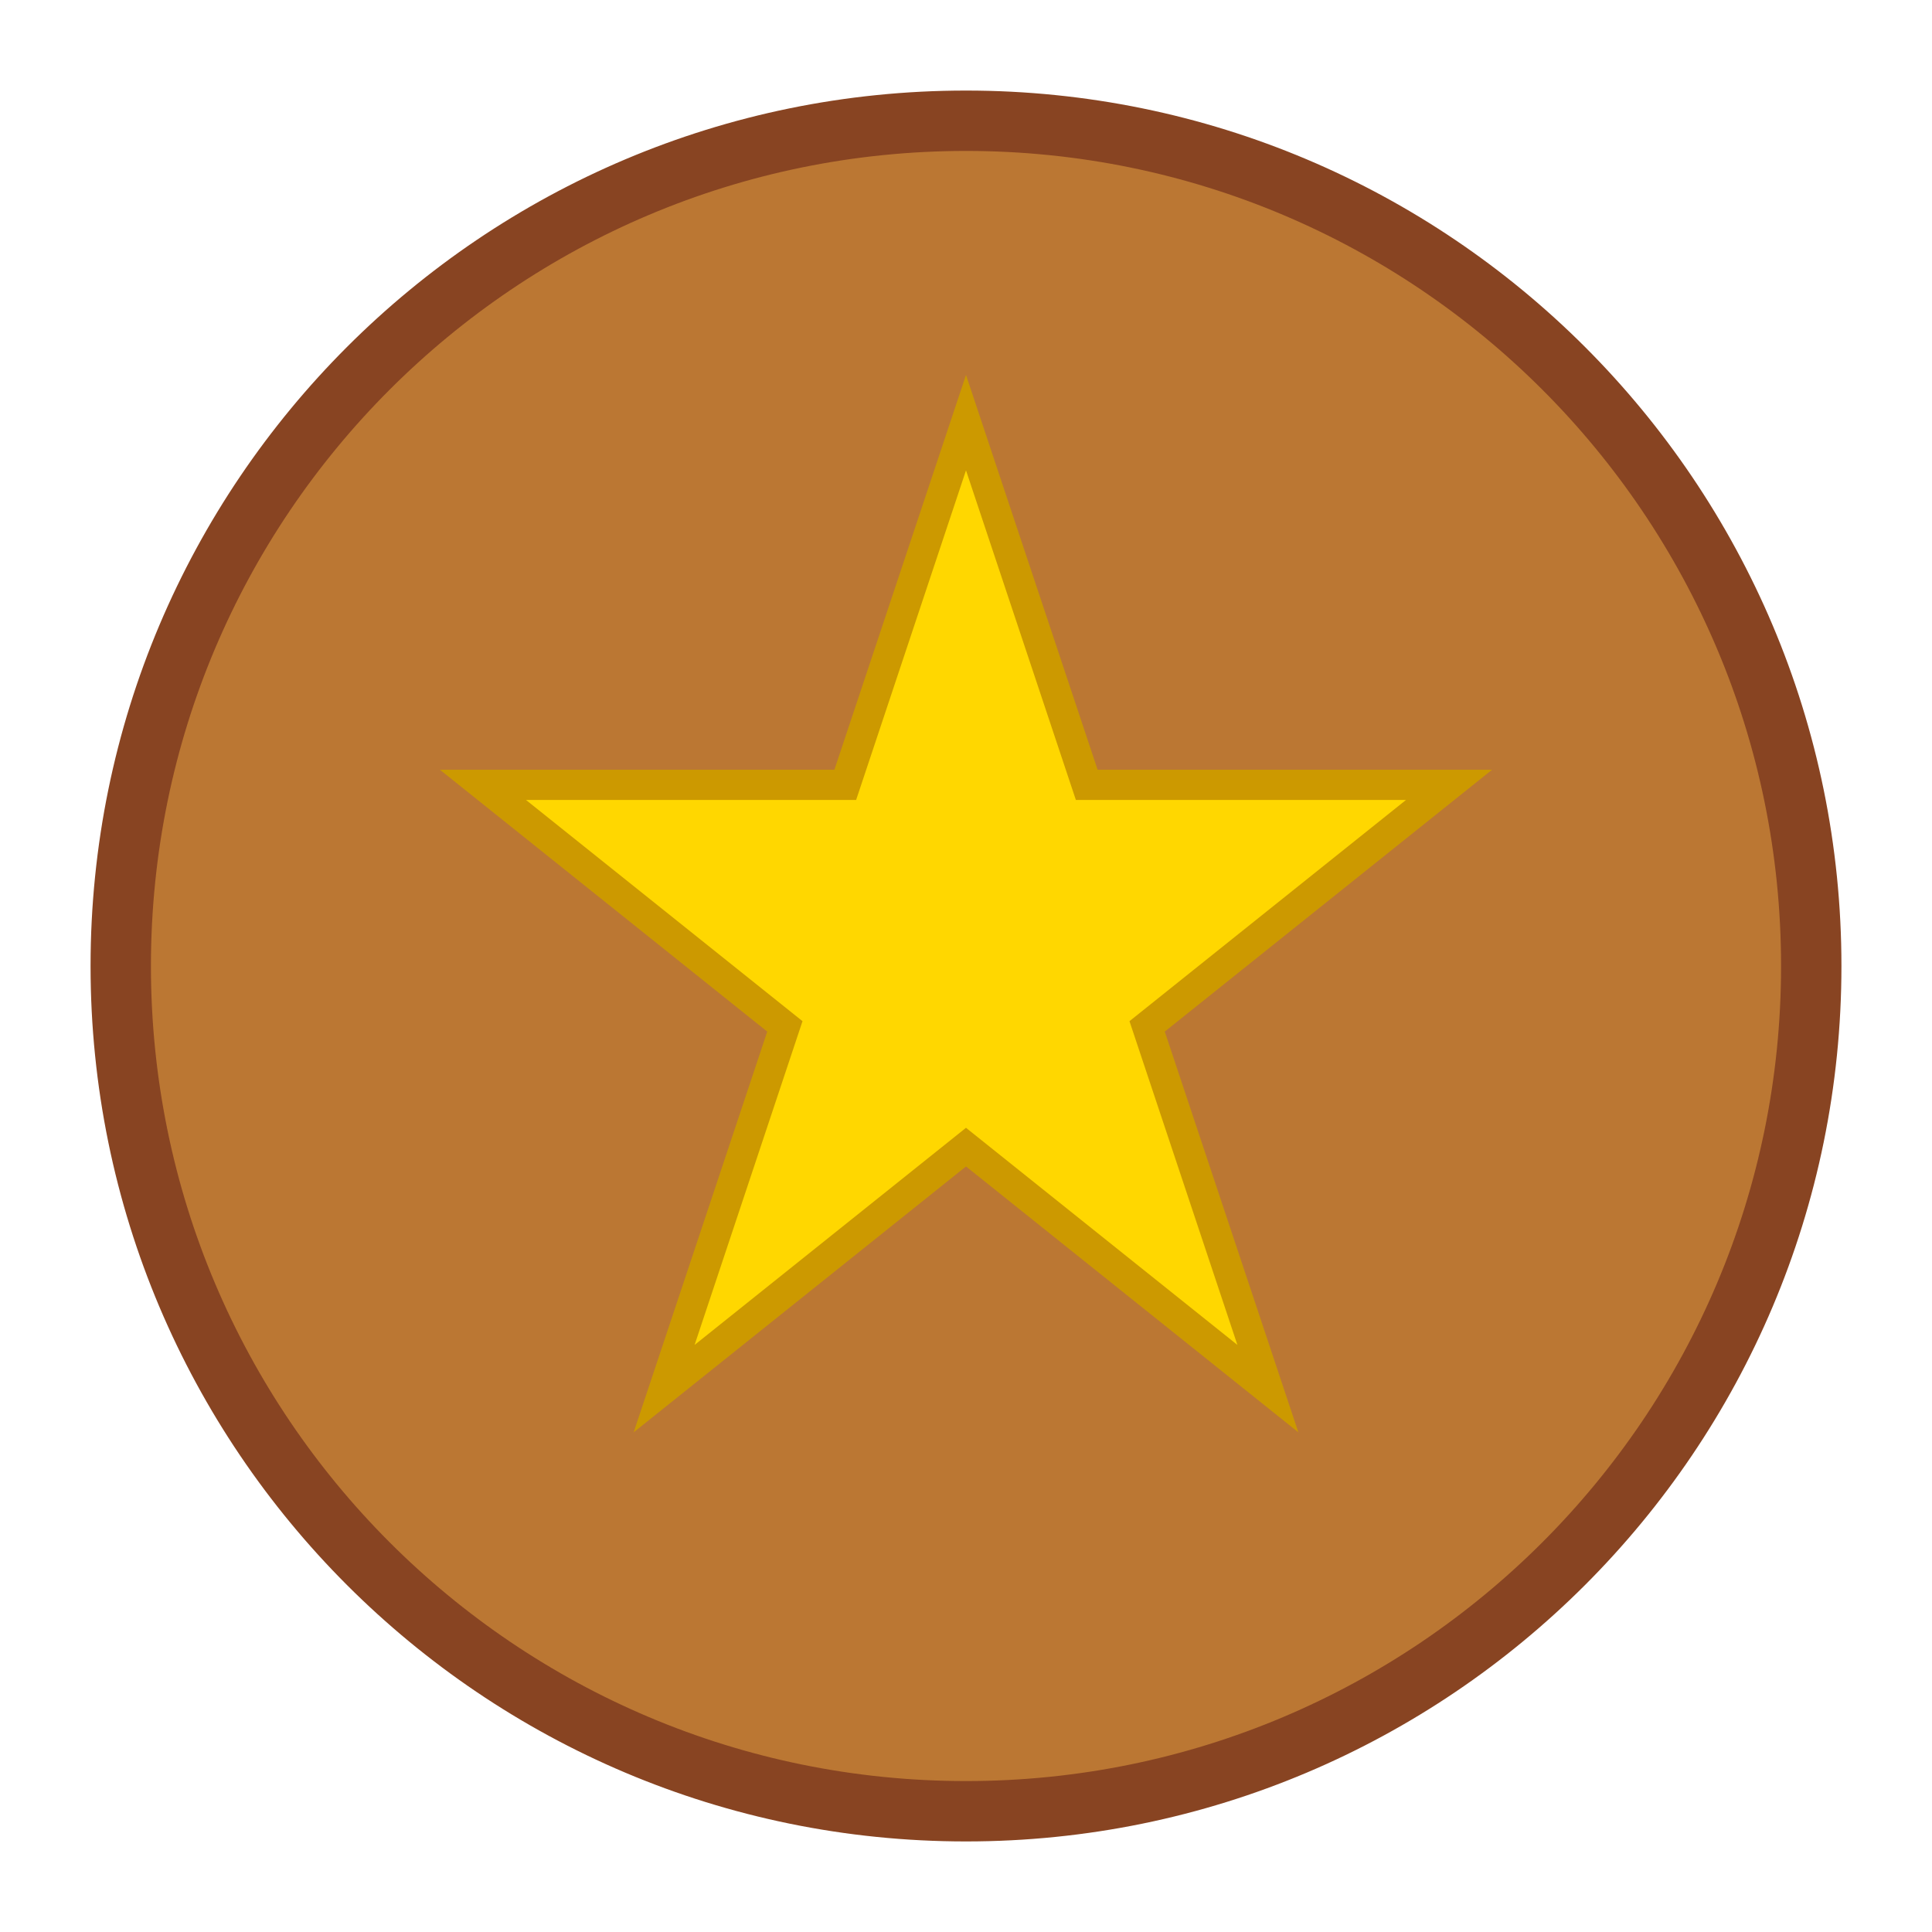
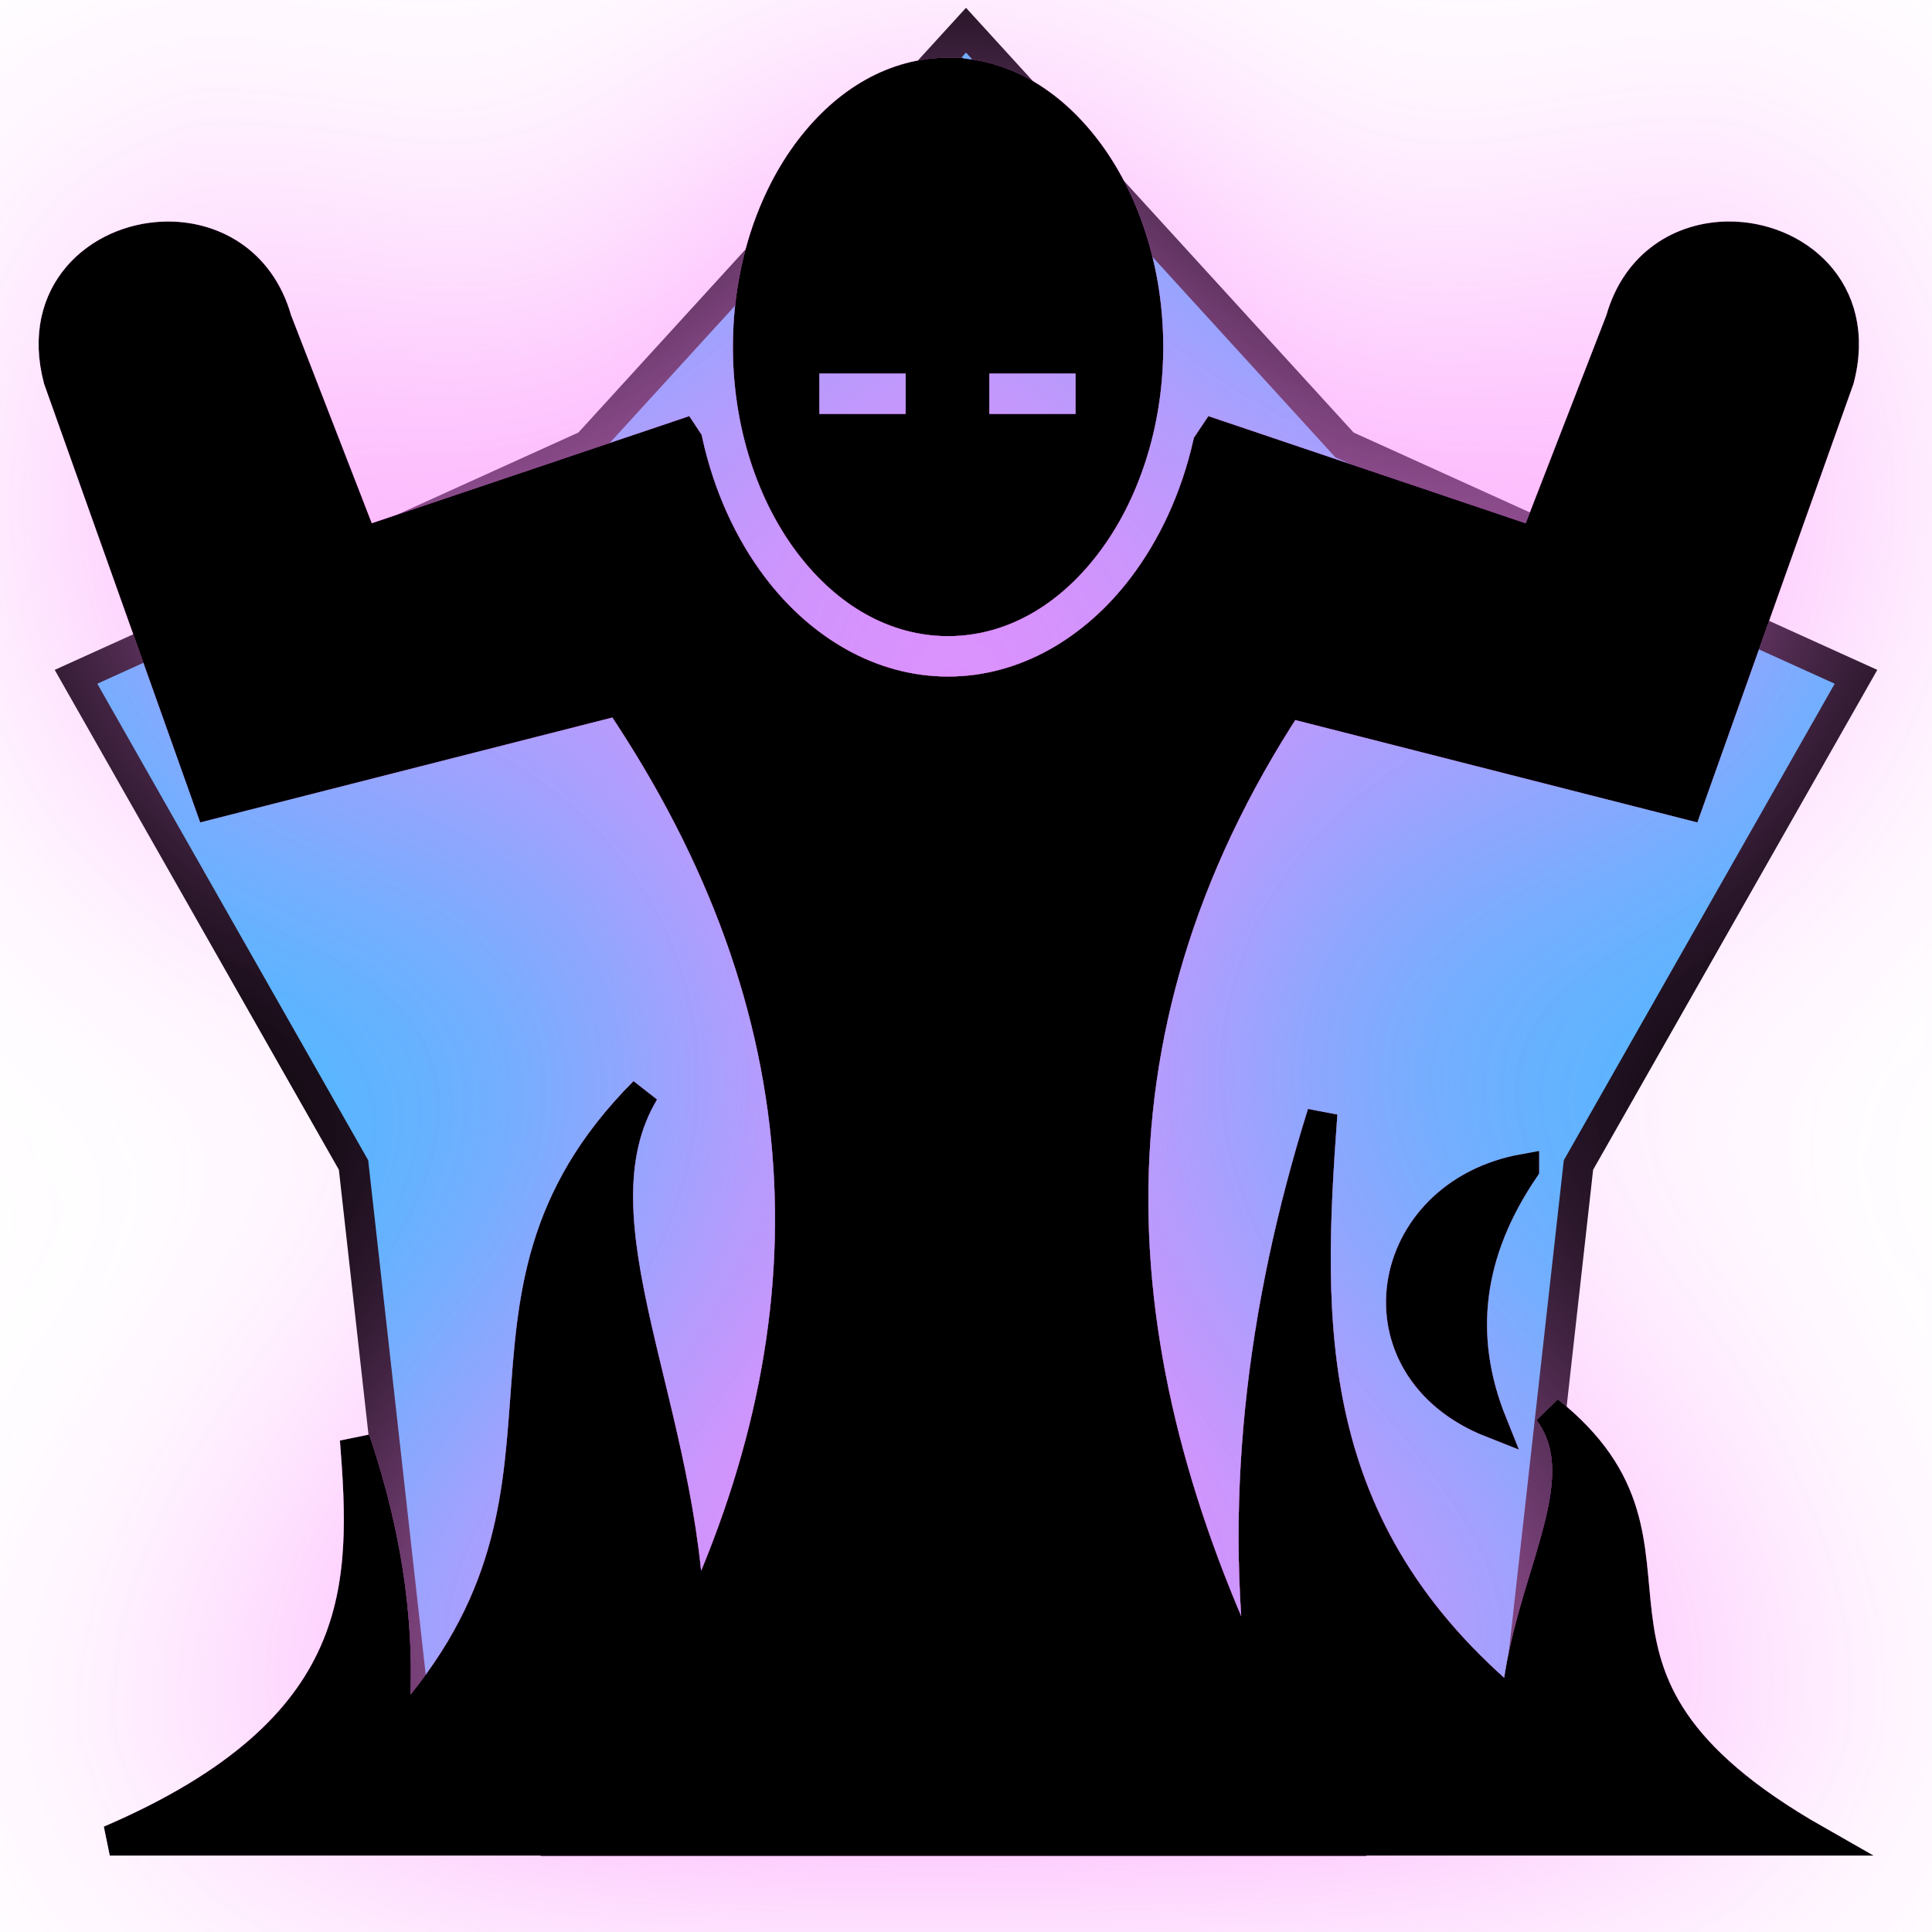
- <svg xmlns="http://www.w3.org/2000/svg" width="64" height="64" viewBox="0 0 64 64">
-   <circle cx="32" cy="32" r="28" fill="#bb7733" stroke="#884422" stroke-width="2" />
-   <path d="M32 14 L36 26 L48 26 L38 34 L42 46 L32 38 L22 46 L26 34 L16 26 L28 26 Z" fill="#ffd700" stroke="#cc9900" stroke-width="1" />
+ <svg xmlns="http://www.w3.org/2000/svg" viewBox="0 0 512 512" style="height: 512px; width: 512px;">
+   <defs>
+     <filter id="shadow-1" height="300%" width="300%" x="-100%" y="-100%">
+       <feFlood flood-color="rgba(252, 136, 252, 1)" result="flood" />
+       <feComposite in="flood" in2="SourceGraphic" operator="atop" result="composite" />
+       <feGaussianBlur in="composite" stdDeviation="68" result="blur" />
+       <feOffset dx="0" dy="0" result="offset" />
+       <feComposite in="SourceGraphic" in2="offset" operator="over" />
+     </filter>
+   </defs>
+   <polygon points="401.77,456.64,256,426.67,110.23,456.64,93.69,308.74,20.14,179.36,155.68,117.93,256,8,356.32,117.93,491.86,179.36,418.31,308.74" fill="#48baff" fill-opacity="1" stroke="#000000" stroke-opacity="1" stroke-width="8" />
+   <g class="" transform="translate(0,0)" style="">
+     <path d="M251.25 19.28c-13.905 0-26.786 7.33-36.688 20.345-9.9 13.015-16.343 31.59-16.343 52.313 0 20.72 6.44 39.297 16.343 52.312 9.9 13.015 22.782 20.344 36.687 20.344 13.905 0 26.755-7.33 36.656-20.344 9.9-13.015 16.375-31.59 16.375-52.313 0-20.72-6.473-39.297-16.374-52.312-9.9-13.015-22.75-20.344-36.656-20.344zM458 62.688c-12.144.097-24.223 6.945-28.5 22.094l-22.844 58.876-84.812-28.625-1.72 2.564c-3.273 14.37-9.258 27.34-17.343 37.97-12.673 16.66-30.986 27.717-51.53 27.717s-38.888-11.057-51.563-27.718c-8.236-10.827-14.277-24.087-17.5-38.78l-1.156-1.75-84.843 28.624-22.845-58.88c-4.442-15.73-17.307-22.494-29.906-22.06-17.266.59-34.024 14.718-27.938 37.81l40.094 112.657 108.437-27.593c55.63 82.465 57.87 164.886 18.782 247.28-.897-59.192-32.693-109.31-12.093-143.562-56.293 56.476-5.773 107.04-66.75 171.282 2.864-26.386-1.006-52.772-9.907-79.156 3.018 38.405 4.197 76.575-64.97 106.312h121.72c-.03.043-.065.082-.094.125h204.25c-.025-.04-.04-.085-.064-.125h126.5c-78.297-44.57-24.935-76.987-71.062-113.813 14.31 18.935-6.456 46.304-8.563 78.657-57.428-47.286-55.368-102.286-51.342-157.53-16.372 52.345-22.614 104.683-14.97 157.03-43.72-88.616-51.953-177.227 6-265.844l105.813 26.938 40.095-112.657c6.25-23.716-11.626-37.983-29.375-37.843zM213.156 95H244v18.688h-30.844V95zm45.03 0h30.845v18.688H258.19V95zm145.72 214.78c-37.668 6.744-45.553 52.718-8.53 67.283-9.3-23.13-6.25-45.49 8.53-67.282z" fill="#000000" fill-opacity="1" stroke="#000000" stroke-opacity="1" stroke-width="8" filter="url(#shadow-1)" />
+   </g>
</svg>
